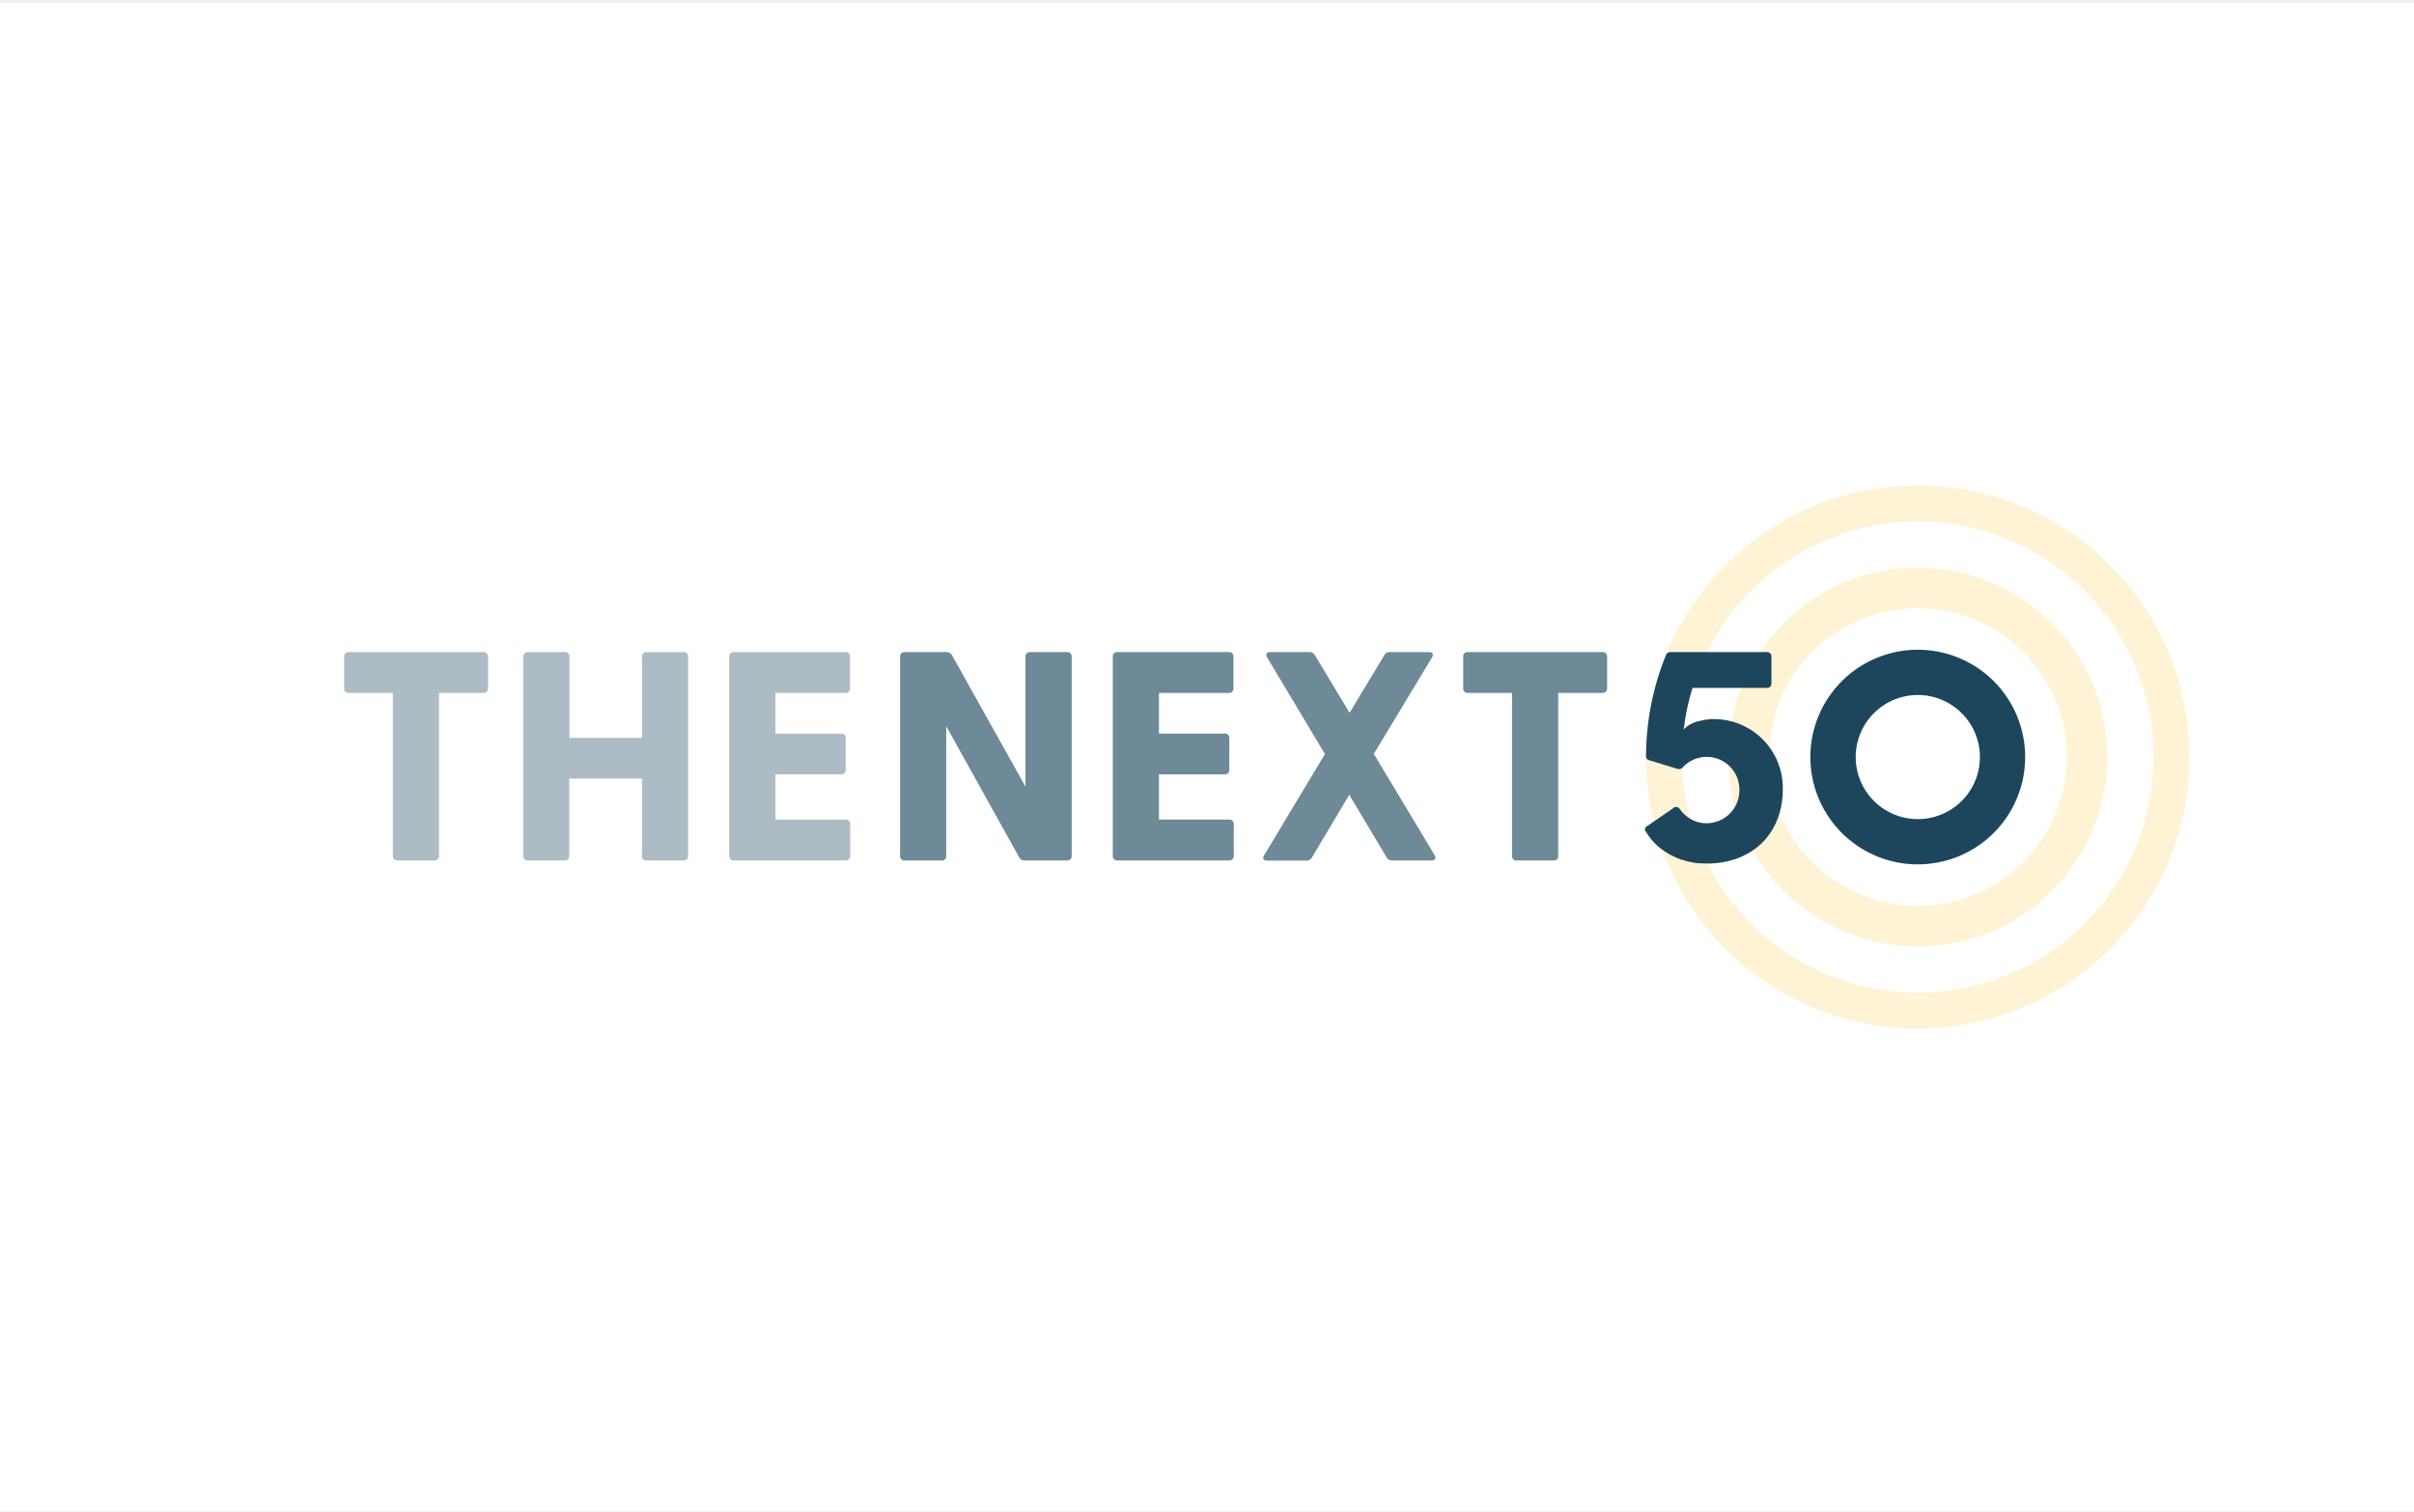
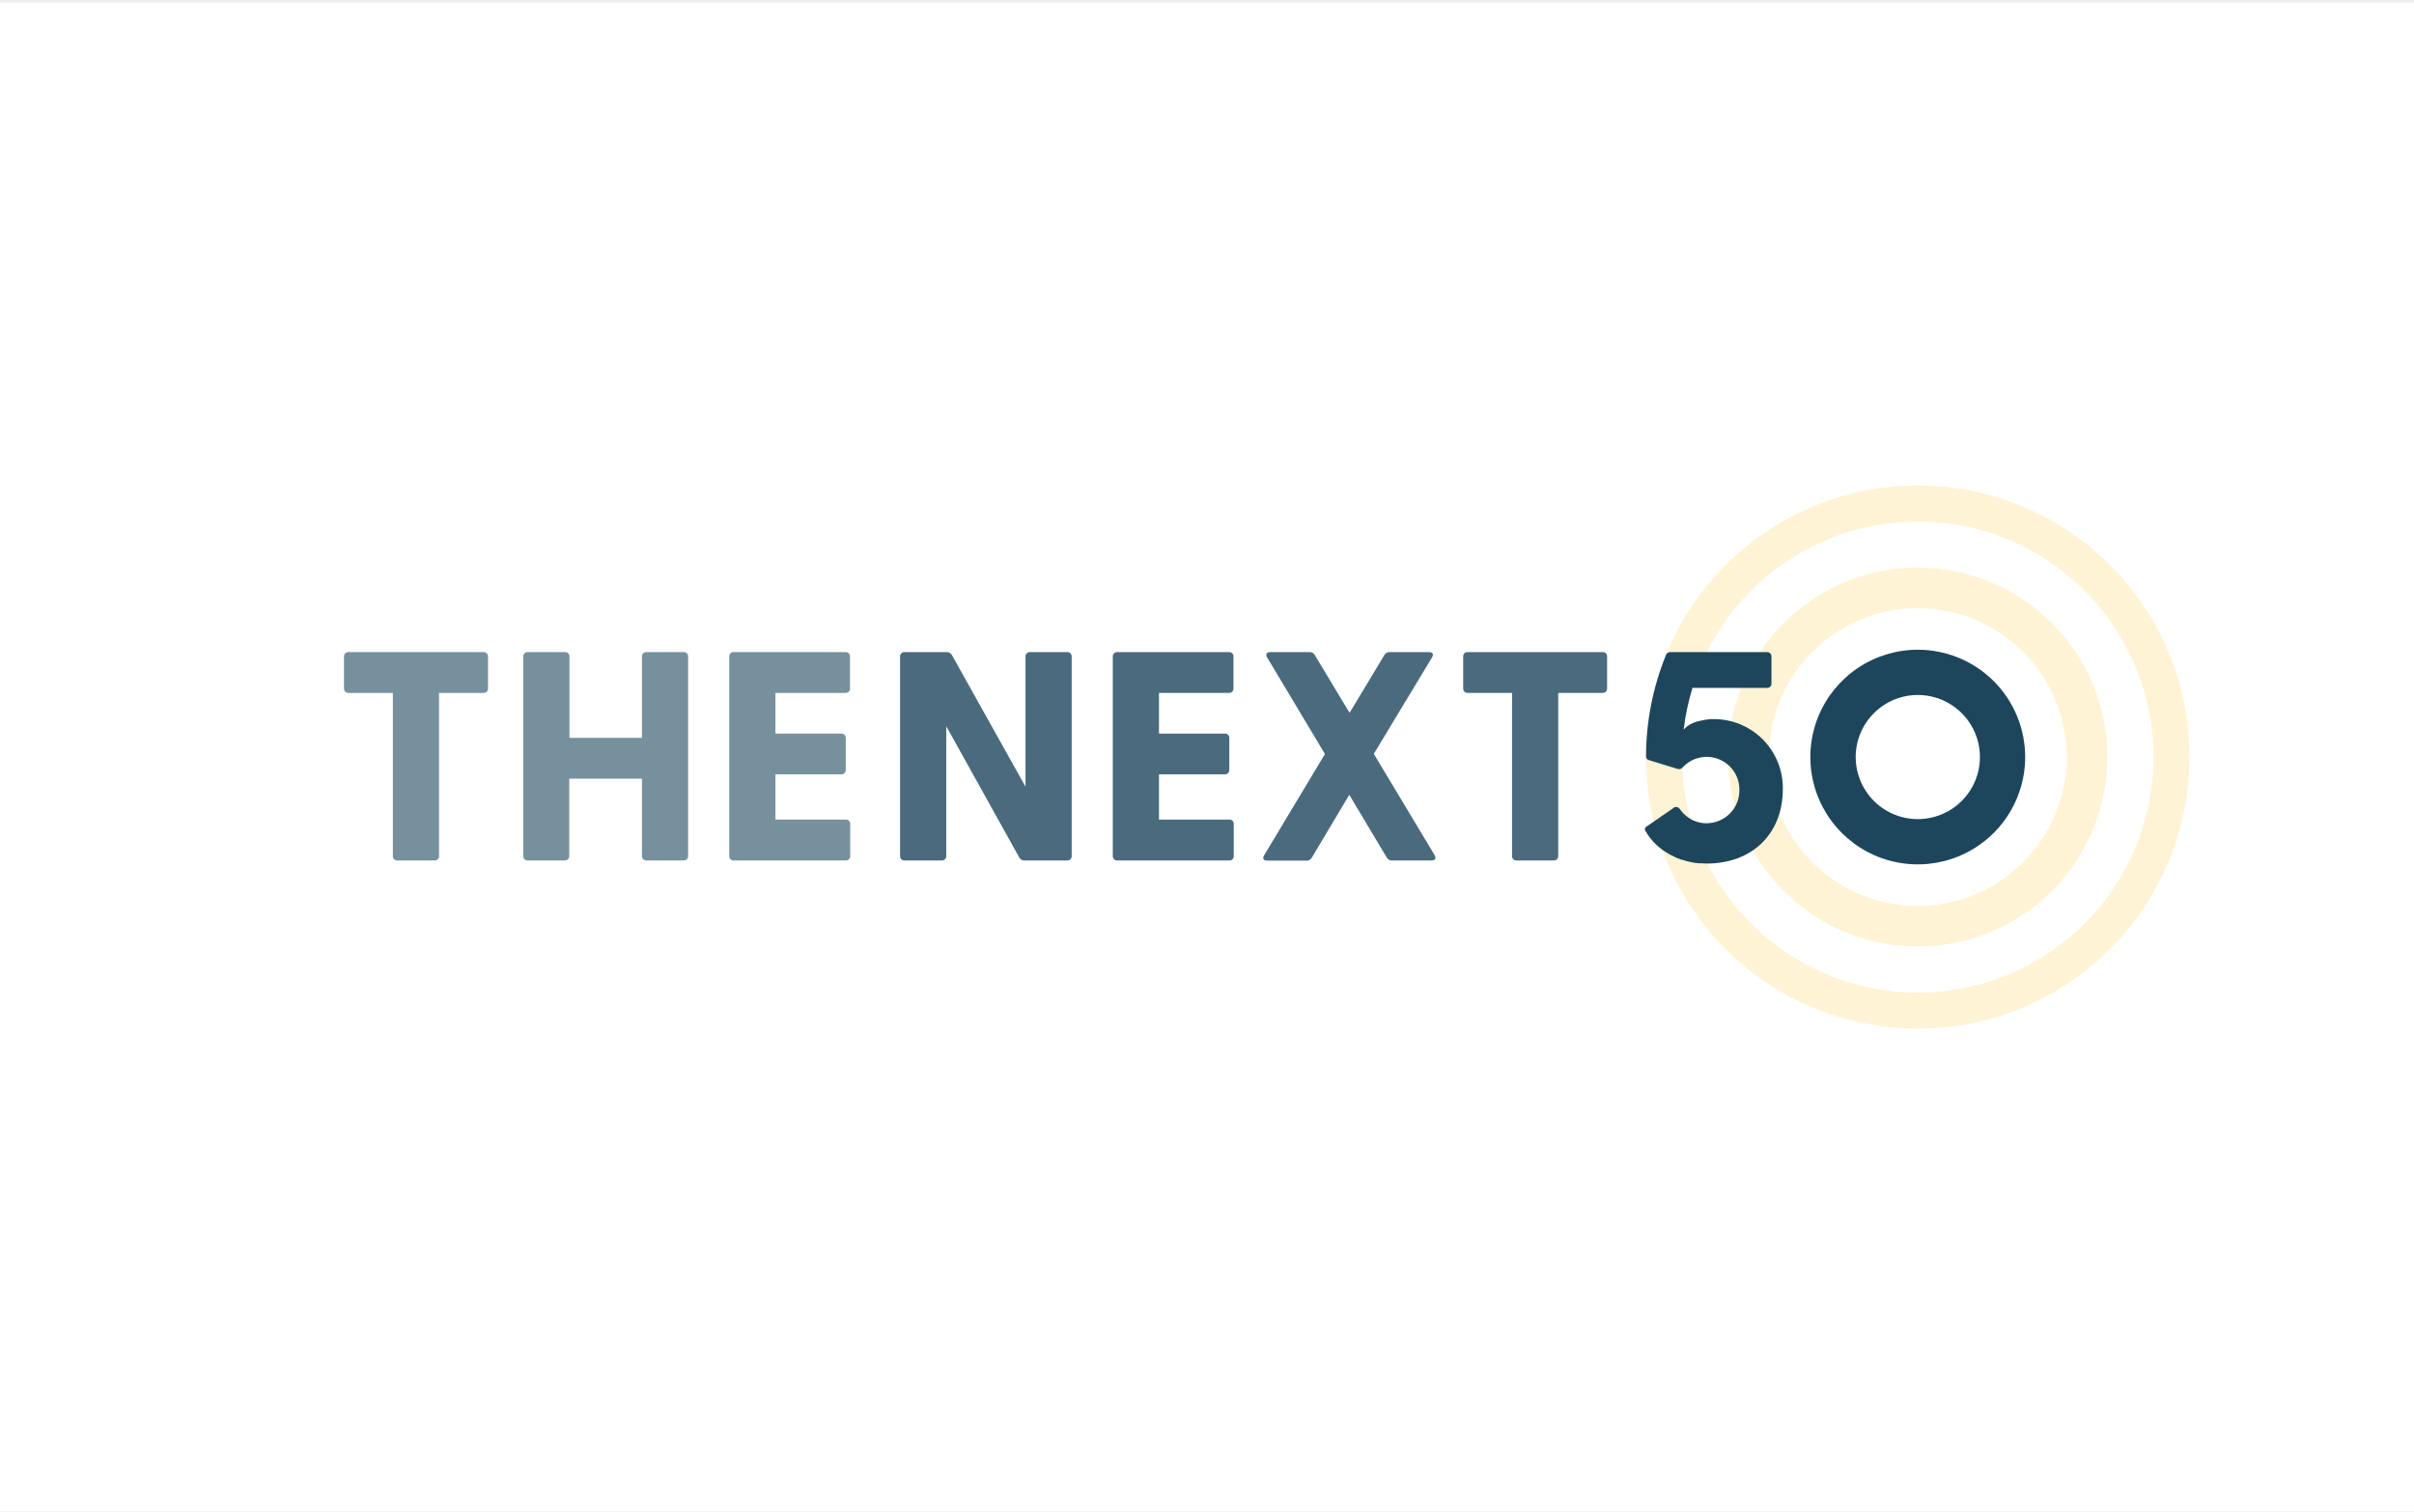
<svg xmlns="http://www.w3.org/2000/svg" fill="none" height="501" viewBox="0 0 800 501" width="800">
-   <clipPath id="a">
-     <path d="m114 160.9h611.613v180h-611.613z" />
-   </clipPath>
  <path d="m0 .9h800v500h-800z" fill="#fff" />
-   <g clip-path="url(#a)">
-     <g fill="#1d465c" opacity=".6">
-       <path d="m161.724 217.605v10.559c.012.197-.018.395-.088.58s-.179.353-.319.493-.308.248-.493.319c-.185.07-.383.1-.581.088h-14.745v54.057c.012.198-.018.396-.088.581-.071.185-.179.353-.319.493-.14.139-.309.248-.494.318s-.383.1-.58.088h-12.343c-.197.012-.395-.018-.581-.088-.185-.07-.353-.179-.493-.318-.14-.14-.249-.308-.319-.493s-.1-.383-.088-.581v-54.057h-14.712c-.198.012-.396-.018-.581-.088-.185-.071-.353-.179-.493-.319s-.249-.308-.319-.493-.1-.383-.088-.58v-10.559c-.012-.197.018-.395.088-.58s.179-.353.319-.493.308-.248.493-.319c.185-.07.383-.1.581-.088h44.729c.2-.017.402.01.591.078s.361.175.505.316c.144.14.256.31.328.498.072.187.103.388.09.588z" opacity=".6" />
-       <path d="m228.044 217.605v66.096c.012.198-.018.396-.088.581s-.179.353-.319.493c-.14.139-.308.248-.493.318s-.383.1-.581.088h-12.343c-.197.012-.395-.018-.58-.088s-.354-.179-.494-.318c-.14-.14-.248-.308-.318-.493-.071-.185-.101-.383-.089-.581v-25.639h-24.092v25.639c.012.198-.018.396-.089.581-.07.185-.178.353-.318.493-.14.139-.309.248-.494.318s-.383.1-.58.088h-12.277c-.198.012-.396-.018-.581-.088s-.353-.179-.493-.318c-.14-.14-.249-.308-.319-.493s-.1-.383-.088-.581v-66.096c-.012-.197.018-.395.088-.58s.179-.353.319-.493.308-.248.493-.319c.185-.07.383-.1.581-.088h12.342c.198-.012.396.018.581.088.185.071.353.179.493.319s.249.308.319.493c.071.185.101.383.089.58v26.939h24.026v-26.939c-.012-.197.018-.395.089-.58.07-.185.178-.353.318-.493s.309-.248.494-.319c.185-.07.383-.1.58-.088h12.343c.198-.012.396.018.581.088.185.071.353.179.493.319s.249.308.319.493.1.383.088.58z" opacity=".6" />
-       <path d="m281.759 273.143v10.558c.012.198-.018.396-.088.581s-.179.353-.319.493c-.14.139-.308.248-.493.318s-.383.1-.581.088h-37.126c-.198.012-.396-.018-.581-.088s-.353-.179-.493-.318c-.14-.14-.249-.308-.319-.493s-.1-.383-.088-.581v-66.096c-.012-.197.018-.395.088-.58s.179-.353.319-.493.308-.248.493-.319c.185-.07.383-.1.581-.088h37.06c.198-.012.396.018.581.088.185.071.353.179.493.319s.249.308.319.493.1.383.088.58v10.559c.012.197-.018.395-.088.58s-.179.353-.319.493-.308.248-.493.319c-.185.07-.383.1-.581.088h-23.237v13.485h21.822c.197-.012.395.018.581.089.185.07.353.178.493.318s.249.308.319.493.1.383.088.58v10.542c.012.198-.018.397-.088.583s-.179.355-.319.496c-.139.141-.307.251-.492.323s-.384.104-.582.095h-21.822v14.982h23.237c.206-.023.414.001.61.068.196.068.374.178.522.322.148.145.262.321.334.515s.099.402.081.608z" opacity=".6" />
-     </g>
-     <g fill="#1d465c" opacity=".8">
-       <path d="m355.156 217.605v66.096c.012.198-.018.396-.088.581s-.179.353-.319.493c-.14.139-.308.248-.493.318s-.383.1-.581.088h-14.021c-.365.042-.735-.025-1.063-.192-.327-.166-.599-.425-.78-.745l-24.224-43.549v43.006c.012.198-.018.396-.089.581-.07.185-.179.353-.319.493-.14.139-.308.248-.493.318s-.383.1-.581.088h-12.342c-.198.012-.396-.018-.581-.088s-.353-.179-.493-.318c-.14-.14-.249-.308-.319-.493s-.1-.383-.088-.581v-66.096c-.012-.197.018-.395.088-.58s.179-.353.319-.493.308-.248.493-.319c.185-.07.383-.1.581-.088h13.922c.36-.023.719.057 1.034.232.316.175.574.437.744.755l24.388 43.614v-43.121c-.012-.197.019-.395.089-.58s.179-.353.319-.493.308-.248.493-.319c.185-.07.383-.1.581-.088h12.342c.198-.012.396.018.581.088.185.071.353.179.493.319s.249.308.319.493.1.383.088.58z" opacity=".8" />
-       <path d="m408.871 273.143v10.558c.012.198-.018.396-.088.581s-.179.353-.319.493c-.14.139-.308.248-.493.318s-.383.1-.581.088h-37.126c-.198.012-.396-.018-.581-.088s-.353-.179-.493-.318c-.14-.14-.249-.308-.319-.493s-.1-.383-.088-.581v-66.096c-.012-.197.018-.395.088-.58s.179-.353.319-.493.308-.248.493-.319c.185-.07.383-.1.581-.088h37.028c.197-.012.395.018.58.088.185.071.353.179.493.319s.249.308.319.493c.071.185.101.383.089.58v10.559c.012.197-.018.395-.089.58-.07.185-.179.353-.319.493s-.308.248-.493.319c-.185.07-.383.1-.58.088h-23.204v13.485h21.821c.198-.012.396.018.581.089.185.07.353.178.493.318s.249.308.319.493.1.383.088.58v10.542c.012.198-.018.397-.088.583s-.179.355-.318.496c-.14.141-.308.251-.493.323s-.383.104-.582.095h-21.821v14.982h23.302c.201-.013.402.018.589.09.188.072.358.184.498.328.141.143.249.315.317.504s.094.391.077.591z" opacity=".8" />
-       <path d="m474.402 285.181h-13.001c-.36.035-.722-.035-1.043-.201-.322-.166-.588-.422-.767-.736l-12.441-20.82-12.409 20.82c-.17.318-.428.58-.743.755s-.674.255-1.034.232h-13.034c-1.185 0-1.645-.691-.987-1.776l20.143-33.55-19.156-32.004c-.592-1.085-.197-1.776.988-1.776h13.033c.36-.023.719.057 1.034.232.316.175.574.437.744.755l11.519 19.143 11.52-19.143c.17-.318.428-.58.743-.755.316-.175.675-.255 1.034-.232h13.034c1.185 0 1.646.691.988 1.776l-19.288 31.955 20.143 33.549c.626 1.086.198 1.776-1.02 1.776z" opacity=".8" />
-       <path d="m532.593 217.605v10.559c.012.197-.018.395-.088.58s-.179.353-.319.493-.308.248-.493.319c-.186.07-.383.1-.581.088h-14.712v54.057c.012.198-.018.396-.089.581-.07.185-.179.353-.319.493-.14.139-.308.248-.493.318s-.383.1-.581.088h-12.342c-.198.012-.396-.018-.581-.088s-.353-.179-.493-.318c-.14-.14-.249-.308-.319-.493s-.1-.383-.088-.581v-54.057h-14.712c-.198.012-.396-.018-.581-.088-.185-.071-.353-.179-.493-.319s-.249-.308-.319-.493-.101-.383-.088-.58v-10.559c-.013-.197.018-.395.088-.58s.179-.353.319-.493.308-.248.493-.319c.185-.07.383-.1.581-.088h44.729c.198-.012.395.018.581.088.185.071.353.179.493.319s.249.308.319.493.1.383.088.58z" opacity=".8" />
-     </g>
-     <path d="m635.545 172.84c15.451-.004 30.557 4.572 43.406 13.149 12.849 8.576 22.864 20.767 28.779 35.032 5.916 14.265 7.465 29.963 4.452 45.108-3.012 15.144-10.451 29.056-21.375 39.976-10.925 10.92-24.845 18.357-39.999 21.37-15.154 3.014-30.862 1.469-45.138-4.439-14.275-5.909-26.477-15.915-35.062-28.754-8.584-12.838-13.166-27.933-13.166-43.374.021-20.695 8.257-40.537 22.899-55.173 14.642-14.635 34.495-22.869 55.204-22.895zm0-11.94c-17.814 0-35.227 5.279-50.039 15.169-14.811 9.89-26.355 23.948-33.172 40.395-6.817 16.446-8.601 34.544-5.126 52.004s12.054 33.498 24.65 46.086c12.596 12.587 28.644 21.16 46.116 24.633 17.471 3.473 35.581 1.69 52.038-5.122 16.458-6.813 30.525-18.349 40.422-33.151 9.896-14.802 15.179-32.204 15.179-50.006.002-11.82-2.326-23.526-6.852-34.447-4.525-10.921-11.16-20.845-19.524-29.203-8.364-8.359-18.294-14.988-29.222-19.511s-22.641-6.849-34.47-6.847z" fill="#fecf59" opacity=".25" />
-     <path d="m635.545 201.587c9.764 0 19.309 2.894 27.428 8.315s14.447 13.127 18.184 22.142c3.736 9.015 4.714 18.935 2.809 28.506-1.905 9.57-6.607 18.362-13.512 25.262-6.904 6.9-15.701 11.599-25.278 13.502-9.577 1.904-19.503.927-28.525-2.807-9.021-3.735-16.731-10.058-22.156-18.172-5.425-8.113-8.32-17.652-8.32-27.41 0-13.086 5.201-25.635 14.46-34.887 9.258-9.253 21.816-14.451 34.91-14.451zm0-13.469c-12.427 0-24.575 3.682-34.908 10.582-10.332 6.899-18.386 16.706-23.141 28.179-4.756 11.474-6 24.099-3.576 36.279 2.425 12.18 8.409 23.368 17.196 32.15 8.787 8.781 19.983 14.761 32.171 17.184s24.821 1.179 36.302-3.573c11.481-4.753 21.294-12.801 28.198-23.126 6.904-10.326 10.589-22.466 10.589-34.885.002-8.246-1.621-16.412-4.778-24.031s-7.785-14.542-13.62-20.373-12.762-10.456-20.386-13.611-15.796-4.777-24.047-4.775z" fill="#fecf59" opacity=".25" />
-     <g fill="#1d465c">
-       <path d="m567.973 238.327h-1.184c-1.215.124-2.419.333-3.604.625l-.363.099h-.115l-.592.181c-1.59.455-3.024 1.336-4.147 2.549.553-4.672 1.528-9.285 2.913-13.782h24.685c.198.012.397-.018.582-.088.186-.07.356-.179.497-.318.141-.14.251-.308.323-.493s.105-.383.095-.581v-8.914c.01-.198-.023-.396-.095-.581s-.182-.353-.323-.493c-.141-.139-.311-.247-.497-.317-.185-.07-.384-.101-.582-.089h-32.009c-.328-.021-.653.071-.922.259s-.466.462-.559.777c-4.344 10.716-6.579 22.169-6.582 33.731.047.254.167.488.345.675s.407.318.658.377l9.282 2.845c.346.143.73.164 1.088.059.359-.105.672-.328.887-.634 1.487-1.565 3.409-2.649 5.517-3.114 2.109-.464 4.308-.289 6.316.505s3.733 2.169 4.952 3.95c1.22 1.781 1.879 3.885 1.893 6.043.048 1.449-.193 2.893-.711 4.247-.517 1.354-1.3 2.592-2.303 3.639-1.002 1.048-2.204 1.885-3.535 2.463-1.33.577-2.763.883-4.214.9-1.937.032-3.846-.474-5.513-1.464-1.051-.636-1.996-1.436-2.797-2.368-.263-.329-.527-.658-.774-1.003-.123-.168-.283-.306-.467-.404s-.387-.154-.595-.163c-.208-.01-.416.027-.608.109-.192.081-.364.203-.502.359l-2.979 2.056-3.39 2.335-2.221 1.53c-.167.066-.315.173-.431.309-.116.137-.197.3-.236.475s-.034.357.013.529c.047.173.136.332.259.463 1.371 2.344 3.214 4.377 5.414 5.97.663.496 1.355.952 2.074 1.365l.822.444.181.098c1.087.576 2.215 1.07 3.374 1.481h.263c.478.164.988.312 1.498.46l.559.132 1.317.279.658.115 1.383.165h.625c.675 0 1.366.082 2.073.082h.297c14.449-.132 24.866-9.571 24.866-24.767.035-3.022-.531-6.021-1.664-8.823s-2.811-5.351-4.937-7.5c-2.127-2.15-4.658-3.856-7.449-5.02-2.79-1.165-5.785-1.764-8.809-1.764z" />
-       <path d="m635.546 230.334c4.072-.003 8.054 1.201 11.442 3.46 3.388 2.258 6.029 5.471 7.59 9.23 1.56 3.759 1.97 7.896 1.178 11.888-.793 3.992-2.752 7.659-5.631 10.538-2.878 2.879-6.546 4.84-10.54 5.636-3.994.795-8.135.388-11.898-1.168-3.762-1.557-6.979-4.194-9.242-7.578-2.262-3.384-3.47-7.362-3.47-11.432.004-5.452 2.172-10.68 6.029-14.537 3.856-3.857 9.086-6.028 14.542-6.037zm0-14.998c-7.041 0-13.923 2.086-19.776 5.995-5.854 3.909-10.417 9.464-13.111 15.964s-3.399 13.653-2.025 20.553c1.373 6.9 4.763 13.239 9.741 18.214 4.979 4.975 11.321 8.363 18.226 9.735 6.905 1.373 14.062.668 20.567-2.024 6.504-2.692 12.063-7.252 15.975-13.102 3.911-5.85 5.999-12.727 5.999-19.763.002-4.672-.918-9.298-2.706-13.615s-4.41-8.239-7.715-11.543c-3.306-3.304-7.231-5.924-11.551-7.711s-8.949-2.705-13.624-2.703z" />
-     </g>
+   <g fill="#1d465c" opacity=".6">
+     <path d="m161.724 217.605v10.559c.012.197-.018.395-.088.58s-.179.353-.319.493-.308.249-.493.319-.383.1-.581.088h-14.745v54.057c.012.198-.018.396-.088.581s-.179.353-.319.493-.308.248-.493.318c-.186.07-.383.101-.581.089h-12.343c-.197.012-.395-.019-.58-.089s-.354-.178-.494-.318-.248-.308-.318-.493c-.071-.185-.101-.383-.089-.581v-54.057h-14.712c-.198.012-.396-.018-.581-.088s-.353-.179-.493-.319-.249-.308-.319-.493-.1-.383-.088-.58v-10.559c-.012-.197.018-.395.088-.58s.179-.353.319-.493.308-.248.493-.318c.185-.071.383-.101.581-.089h44.729c.201-.017.402.01.591.078s.362.176.505.316c.144.14.256.31.328.498.072.187.103.388.09.588z" />
+     <path d="m228.044 217.605v66.096c.012.198-.018.396-.088.581s-.179.353-.319.493-.308.248-.493.318-.383.101-.581.089h-12.342c-.198.012-.396-.019-.581-.089s-.353-.178-.493-.318-.249-.308-.319-.493-.101-.383-.089-.581v-25.639h-24.092v25.639c.012.198-.018.396-.088.581-.071.185-.179.353-.319.493s-.308.248-.494.318c-.185.07-.383.101-.58.089h-12.277c-.198.012-.395-.019-.581-.089-.185-.07-.353-.178-.493-.318s-.249-.308-.319-.493-.1-.383-.088-.581v-66.096c-.012-.197.018-.395.088-.58s.179-.353.319-.493.308-.248.493-.318c.186-.071.383-.101.581-.089h12.343c.197-.012.395.018.58.089.185.07.354.178.494.318s.248.308.318.493c.071.185.101.383.089.58v26.939h24.026v-26.939c-.012-.197.019-.395.089-.58s.179-.353.319-.493.308-.248.493-.318c.185-.071.383-.101.581-.089h12.342c.198-.012.396.018.581.089.185.07.353.178.493.318s.249.308.319.493.1.383.088.58z" />
+     <path d="m281.759 273.143v10.558c.012.198-.018.396-.088.581s-.179.353-.319.493-.308.248-.493.318-.383.101-.581.089h-37.126c-.198.012-.396-.019-.581-.089s-.353-.178-.493-.318-.249-.308-.319-.493-.1-.383-.088-.581v-66.096c-.012-.197.018-.395.088-.58s.179-.353.319-.493.308-.248.493-.318c.185-.071.383-.101.581-.089h37.06c.198-.012.396.018.581.089.185.07.353.178.493.318s.249.308.319.493.101.383.089.58v10.559c.012.197-.019.395-.089.58s-.179.353-.319.493-.308.249-.493.319-.383.1-.581.088h-23.236v13.485h21.821c.198-.012.396.019.581.089s.353.178.493.318.249.308.319.493.1.383.088.581v10.541c.012.199-.018.397-.088.583s-.179.355-.318.496c-.14.141-.308.251-.493.323s-.383.105-.582.095h-21.821v14.982h23.236c.206-.023.415.001.61.068.196.068.374.178.522.323.148.144.262.32.334.514s.1.402.081.608z" />
+   </g>
+   <g fill="#1d465c" opacity=".8">
+     <path d="m355.157 217.605v66.096c.012.198-.019.396-.089.581s-.179.353-.319.493c-.14.139-.308.248-.493.318s-.383.1-.581.088h-14.021c-.365.042-.734-.025-1.062-.192-.328-.166-.599-.425-.781-.745l-24.224-43.549v43.006c.012.198-.018.396-.088.581s-.179.353-.319.493c-.14.139-.308.248-.493.318-.186.07-.384.1-.581.088h-12.343c-.197.012-.395-.018-.58-.088s-.354-.179-.494-.318c-.14-.14-.248-.308-.319-.493-.07-.185-.1-.383-.088-.581v-66.096c-.012-.197.018-.395.088-.58.071-.185.179-.353.319-.493s.309-.248.494-.319c.185-.07.383-.1.58-.088h13.923c.36-.023.719.057 1.034.232s.573.437.743.755l24.389 43.614v-43.121c-.012-.197.018-.395.088-.58s.179-.353.319-.493.308-.248.493-.319c.185-.07.383-.1.581-.088h12.342c.198-.012.396.018.581.088.185.071.353.179.493.319s.249.308.319.493.101.383.089.58z" />
+     <path d="m408.871 273.143v10.558c.012.198-.018.396-.088.581s-.179.353-.319.493c-.14.139-.308.248-.493.318s-.383.1-.581.088h-37.126c-.198.012-.395-.018-.581-.088-.185-.07-.353-.179-.493-.318-.14-.14-.249-.308-.319-.493s-.1-.383-.088-.581v-66.096c-.012-.197.018-.395.088-.58s.179-.353.319-.493.308-.248.493-.319c.186-.07.383-.1.581-.088h37.028c.197-.012.395.018.58.088.185.071.354.179.494.319s.248.308.318.493c.071.185.101.383.089.58v10.559c.012.197-.018.395-.089.58-.07.185-.178.353-.318.493s-.309.248-.494.319c-.185.07-.383.1-.58.088h-23.204v13.485h21.821c.198-.012.396.018.581.089.185.07.353.178.493.318s.249.308.319.493.1.383.088.58v10.542c.012.198-.018.397-.088.583s-.178.355-.318.496-.308.251-.493.323-.383.104-.582.095h-21.821v14.982h23.302c.201-.012.402.018.59.09.187.072.357.184.498.328.14.143.248.315.316.504s.094.391.077.591z" />
+     <path d="m474.402 285.181h-13c-.36.035-.723-.035-1.044-.201s-.587-.422-.767-.736l-12.441-20.82-12.408 20.82c-.17.318-.428.58-.743.755-.316.175-.675.255-1.034.232h-13.034c-1.185 0-1.646-.691-.988-1.776l20.143-33.55-19.155-32.004c-.593-1.085-.198-1.776.987-1.776h13.034c.36-.023.719.057 1.034.232s.573.437.743.755l11.52 19.143 11.52-19.143c.17-.318.428-.58.743-.755s.674-.255 1.034-.232h13.034c1.185 0 1.645.691.987 1.776l-19.287 31.955 20.143 33.549c.625 1.086.197 1.776-1.021 1.776z" />
+     <path d="m532.593 217.605v10.559c.012.197-.018.395-.088.58s-.179.353-.319.493-.308.248-.493.319c-.185.07-.383.1-.581.088h-14.712v54.057c.012.198-.018.396-.088.581-.071.185-.179.353-.319.493-.14.139-.308.248-.493.318-.186.07-.384.1-.581.088h-12.343c-.197.012-.395-.018-.58-.088-.186-.07-.354-.179-.494-.318-.14-.14-.248-.308-.319-.493-.07-.185-.1-.383-.088-.581v-54.057h-14.712c-.198.012-.396-.018-.581-.088-.185-.071-.353-.179-.493-.319s-.249-.308-.319-.493-.1-.383-.088-.58v-10.559c-.012-.197.018-.395.088-.58s.179-.353.319-.493.308-.248.493-.319c.185-.07.383-.1.581-.088h44.729c.198-.012.396.018.581.088.185.071.353.179.493.319s.249.308.319.493.1.383.088.58z" />
+   </g>
+   <path d="m635.545 172.84c15.452-.004 30.557 4.572 43.406 13.149 12.849 8.576 22.864 20.767 28.779 35.032 5.916 14.265 7.465 29.963 4.453 45.108-3.013 15.144-10.452 29.056-21.376 39.976-10.925 10.92-24.845 18.357-39.999 21.371-15.154 3.013-30.862 1.468-45.138-4.44-14.275-5.909-26.477-15.915-35.062-28.753-8.584-12.839-13.166-27.934-13.166-43.375.021-20.695 8.257-40.537 22.899-55.173 14.642-14.635 34.495-22.869 55.204-22.895zm0-11.94c-17.813 0-35.227 5.279-50.039 15.169-14.811 9.89-26.355 23.948-33.172 40.395-6.817 16.446-8.601 34.544-5.126 52.004 3.476 17.46 12.054 33.498 24.65 46.086s28.645 21.16 46.116 24.633 35.581 1.691 52.039-5.122c16.457-6.812 30.524-18.349 40.421-33.151 9.896-14.802 15.179-32.204 15.179-50.006.002-11.82-2.326-23.526-6.852-34.447-4.525-10.921-11.16-20.845-19.524-29.203s-18.293-14.988-29.222-19.511c-10.928-4.522-22.641-6.849-34.47-6.847z" fill="#fff3d5" />
+   <path d="m635.545 201.587c9.764 0 19.31 2.894 27.428 8.315 8.119 5.421 14.447 13.127 18.184 22.142s4.714 18.935 2.809 28.506-6.607 18.362-13.511 25.262c-6.905 6.9-15.702 11.599-25.278 13.502-9.577 1.904-19.504.927-28.525-2.807-9.021-3.735-16.732-10.058-22.157-18.172-5.425-8.113-8.32-17.652-8.32-27.41 0-13.085 5.201-25.635 14.46-34.887 9.259-9.253 21.816-14.451 34.91-14.451zm0-13.469c-12.427 0-24.575 3.683-34.907 10.582-10.333 6.899-18.386 16.706-23.142 28.179-4.756 11.474-6 24.099-3.575 36.279 2.424 12.18 8.408 23.368 17.195 32.15 8.787 8.781 19.983 14.761 32.171 17.184s24.822 1.179 36.303-3.573c11.481-4.753 21.293-12.801 28.197-23.126 6.905-10.326 10.59-22.466 10.59-34.885.002-8.246-1.622-16.412-4.779-24.031s-7.785-14.542-13.62-20.373c-5.834-5.831-12.762-10.456-20.386-13.611s-15.795-4.777-24.047-4.775z" fill="#fff3d5" />
+   <g fill="#1d465c">
+     <path d="m567.974 238.327h-1.185c-1.215.124-2.419.333-3.604.625l-.362.099h-.115l-.593.181c-1.589.455-3.023 1.337-4.147 2.549.553-4.672 1.528-9.285 2.913-13.782h24.685c.198.012.397-.018.583-.088s.355-.178.496-.318.252-.307.324-.492.104-.384.095-.582v-8.914c.009-.198-.023-.396-.095-.581s-.183-.353-.324-.492c-.141-.14-.31-.248-.496-.318s-.385-.1-.583-.089h-32.008c-.328-.02-.653.071-.923.259-.269.188-.466.462-.558.777-4.345 10.716-6.58 22.169-6.583 33.731.047.254.167.488.345.675.179.187.407.318.659.377l9.281 2.846c.346.142.73.163 1.089.058s.671-.328.886-.634c1.488-1.564 3.409-2.649 5.518-3.114 2.108-.464 4.308-.289 6.316.505 2.007.794 3.732 2.17 4.952 3.95 1.219 1.781 1.879 3.885 1.893 6.043.048 1.449-.194 2.893-.711 4.247-.518 1.354-1.301 2.592-2.304 3.64-1.002 1.047-2.204 1.885-3.534 2.462-1.331.577-2.764.883-4.214.9-1.938.033-3.847-.474-5.513-1.464-1.052-.636-1.996-1.436-2.798-2.368-.263-.329-.526-.658-.773-1.003-.124-.168-.283-.306-.467-.404s-.388-.154-.596-.163c-.208-.01-.416.028-.608.109s-.363.204-.502.359l-8.59 5.921c-.166.066-.314.173-.43.309-.117.137-.198.3-.236.475-.039.175-.035.357.012.53.048.172.136.331.259.462 1.371 2.344 3.215 4.377 5.414 5.97.663.496 1.356.952 2.074 1.365l.823.444.181.099c1.087.575 2.214 1.069 3.373 1.48h.264c.477.164.987.312 1.497.46l.56.132 1.316.279.659.115 1.382.165h.625c.675 0 1.366.082 2.074.082h.296c14.449-.131 24.866-9.571 24.866-24.767.035-3.022-.531-6.021-1.664-8.823s-2.811-5.351-4.937-7.5-4.658-3.856-7.448-5.02c-2.791-1.164-5.785-1.764-8.809-1.764z" />
+     <path d="m635.546 230.335c4.072-.004 8.054 1.2 11.442 3.459s6.029 5.471 7.59 9.23c1.56 3.759 1.97 7.896 1.178 11.888-.793 3.992-2.752 7.659-5.631 10.538-2.878 2.879-6.546 4.84-10.54 5.636-3.994.795-8.135.388-11.897-1.168-3.763-1.557-6.98-4.194-9.242-7.578-2.263-3.383-3.471-7.362-3.471-11.432.004-5.452 2.172-10.68 6.029-14.537 3.856-3.857 9.086-6.028 14.542-6.036zm0-14.999c-7.04 0-13.923 2.086-19.776 5.995-5.854 3.909-10.416 9.464-13.111 15.964-2.694 6.5-3.399 13.653-2.025 20.553 1.373 6.901 4.763 13.239 9.742 18.214 4.978 4.975 11.32 8.363 18.225 9.735 6.905 1.373 14.062.668 20.567-2.024 6.504-2.692 12.063-7.252 15.975-13.102 3.911-5.85 5.999-12.727 5.999-19.763.002-4.672-.917-9.298-2.706-13.615-1.788-4.317-4.41-8.239-7.715-11.543-3.306-3.304-7.231-5.924-11.551-7.711-4.319-1.787-8.949-2.705-13.624-2.703z" />
  </g>
</svg>
